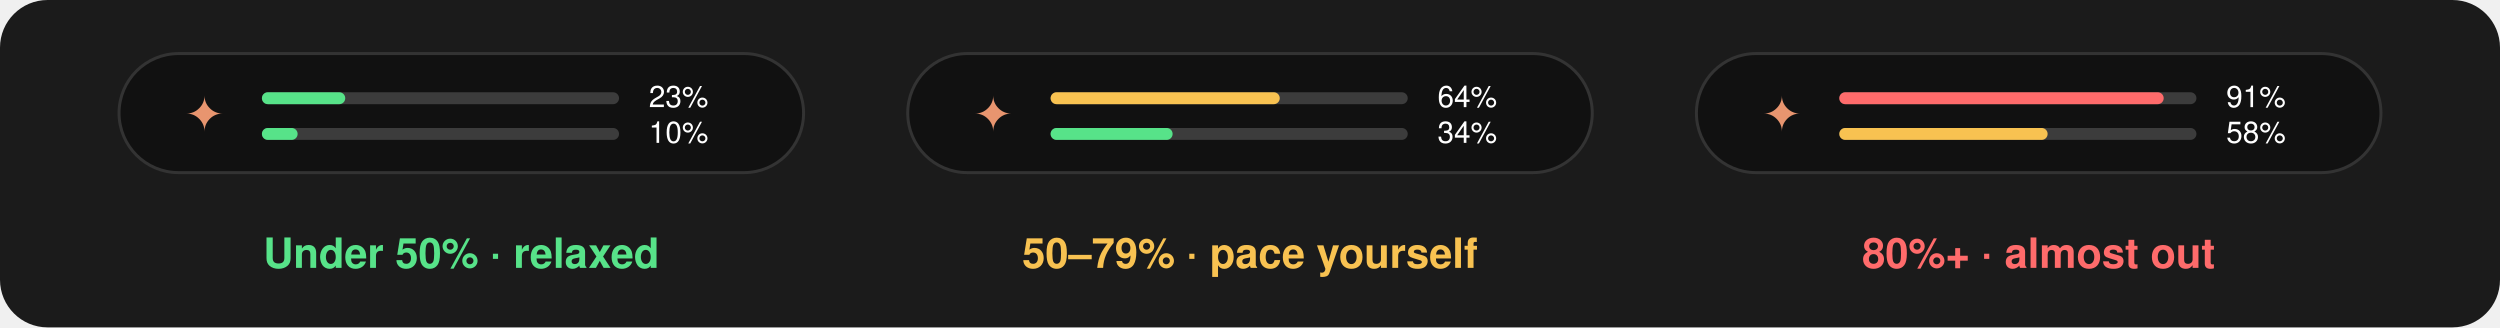
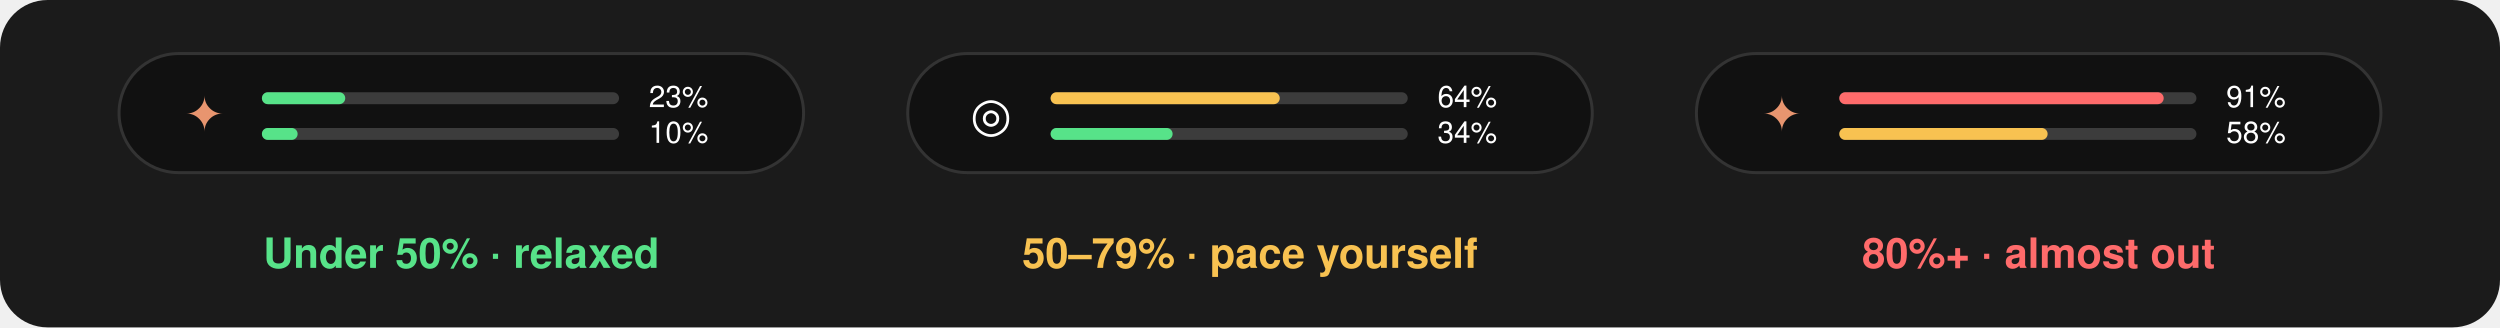
<svg xmlns="http://www.w3.org/2000/svg" width="840" height="110" viewBox="0 0 840 110" font-family="Cantarell, Ubuntu, 'Segoe UI', Helvetica, Arial, sans-serif">
  <rect width="840" height="110" rx="16" fill="#1b1b1b" />
  <g transform="translate(40 18)">
    <rect width="230" height="40" rx="20" fill="#111" stroke="#333" />
    <text x="22" y="26" fill="#e8956f" font-size="16">✦</text>
    <rect x="48" y="13" width="120" height="4" rx="2" fill="#fff" opacity="0.18" />
    <rect x="48" y="13" width="28" height="4" rx="2" fill="#57e389">
      <animate attributeName="width" from="0" to="28" dur="1.2s" fill="freeze" />
    </rect>
    <text x="178" y="18" fill="#fff" font-size="10">23%</text>
    <rect x="48" y="25" width="120" height="4" rx="2" fill="#fff" opacity="0.18" />
    <rect x="48" y="25" width="12" height="4" rx="2" fill="#57e389">
      <animate attributeName="width" from="0" to="12" dur="1.2s" fill="freeze" />
    </rect>
    <text x="178" y="30" fill="#fff" font-size="10">10%</text>
    <text x="115" y="72" fill="#57e389" font-size="14" font-weight="bold" text-anchor="middle">Under 50% · relaxed</text>
  </g>
  <g transform="translate(305 18)">
    <rect width="230" height="40" rx="20" fill="#111" stroke="#333" />
-     <text x="22" y="26" fill="#e8956f" font-size="16">✦</text>
+     <text x="21" y="26" fill="#fff" font-size="16">◎</text>
    <rect x="48" y="13" width="120" height="4" rx="2" fill="#fff" opacity="0.18" />
    <rect x="48" y="13" width="77" height="4" rx="2" fill="#f8c251">
      <animate attributeName="width" from="0" to="77" dur="1.2s" fill="freeze" />
    </rect>
    <text x="178" y="18" fill="#fff" font-size="10">64%</text>
    <rect x="48" y="25" width="120" height="4" rx="2" fill="#fff" opacity="0.18" />
    <rect x="48" y="25" width="41" height="4" rx="2" fill="#57e389">
      <animate attributeName="width" from="0" to="41" dur="1.2s" fill="freeze" />
    </rect>
    <text x="178" y="30" fill="#fff" font-size="10">34%</text>
    <text x="115" y="72" fill="#f8c251" font-size="14" font-weight="bold" text-anchor="middle">50–79% · pace yourself</text>
  </g>
  <g transform="translate(570 18)">
    <rect width="230" height="40" rx="20" fill="#111" stroke="#333" />
    <text x="22" y="26" fill="#e8956f" font-size="16">✦</text>
    <rect x="48" y="13" width="120" height="4" rx="2" fill="#fff" opacity="0.18" />
    <rect x="48" y="13" width="109" height="4" rx="2" fill="#ff6b6b">
      <animate attributeName="width" from="0" to="109" dur="1.2s" fill="freeze" />
    </rect>
    <text x="178" y="18" fill="#fff" font-size="10">91%</text>
    <rect x="48" y="25" width="120" height="4" rx="2" fill="#fff" opacity="0.18" />
    <rect x="48" y="25" width="70" height="4" rx="2" fill="#f8c251">
      <animate attributeName="width" from="0" to="70" dur="1.2s" fill="freeze" />
    </rect>
    <text x="178" y="30" fill="#fff" font-size="10">58%</text>
    <text x="115" y="72" fill="#ff6b6b" font-size="14" font-weight="bold" text-anchor="middle">80%+ · almost out</text>
  </g>
</svg>
